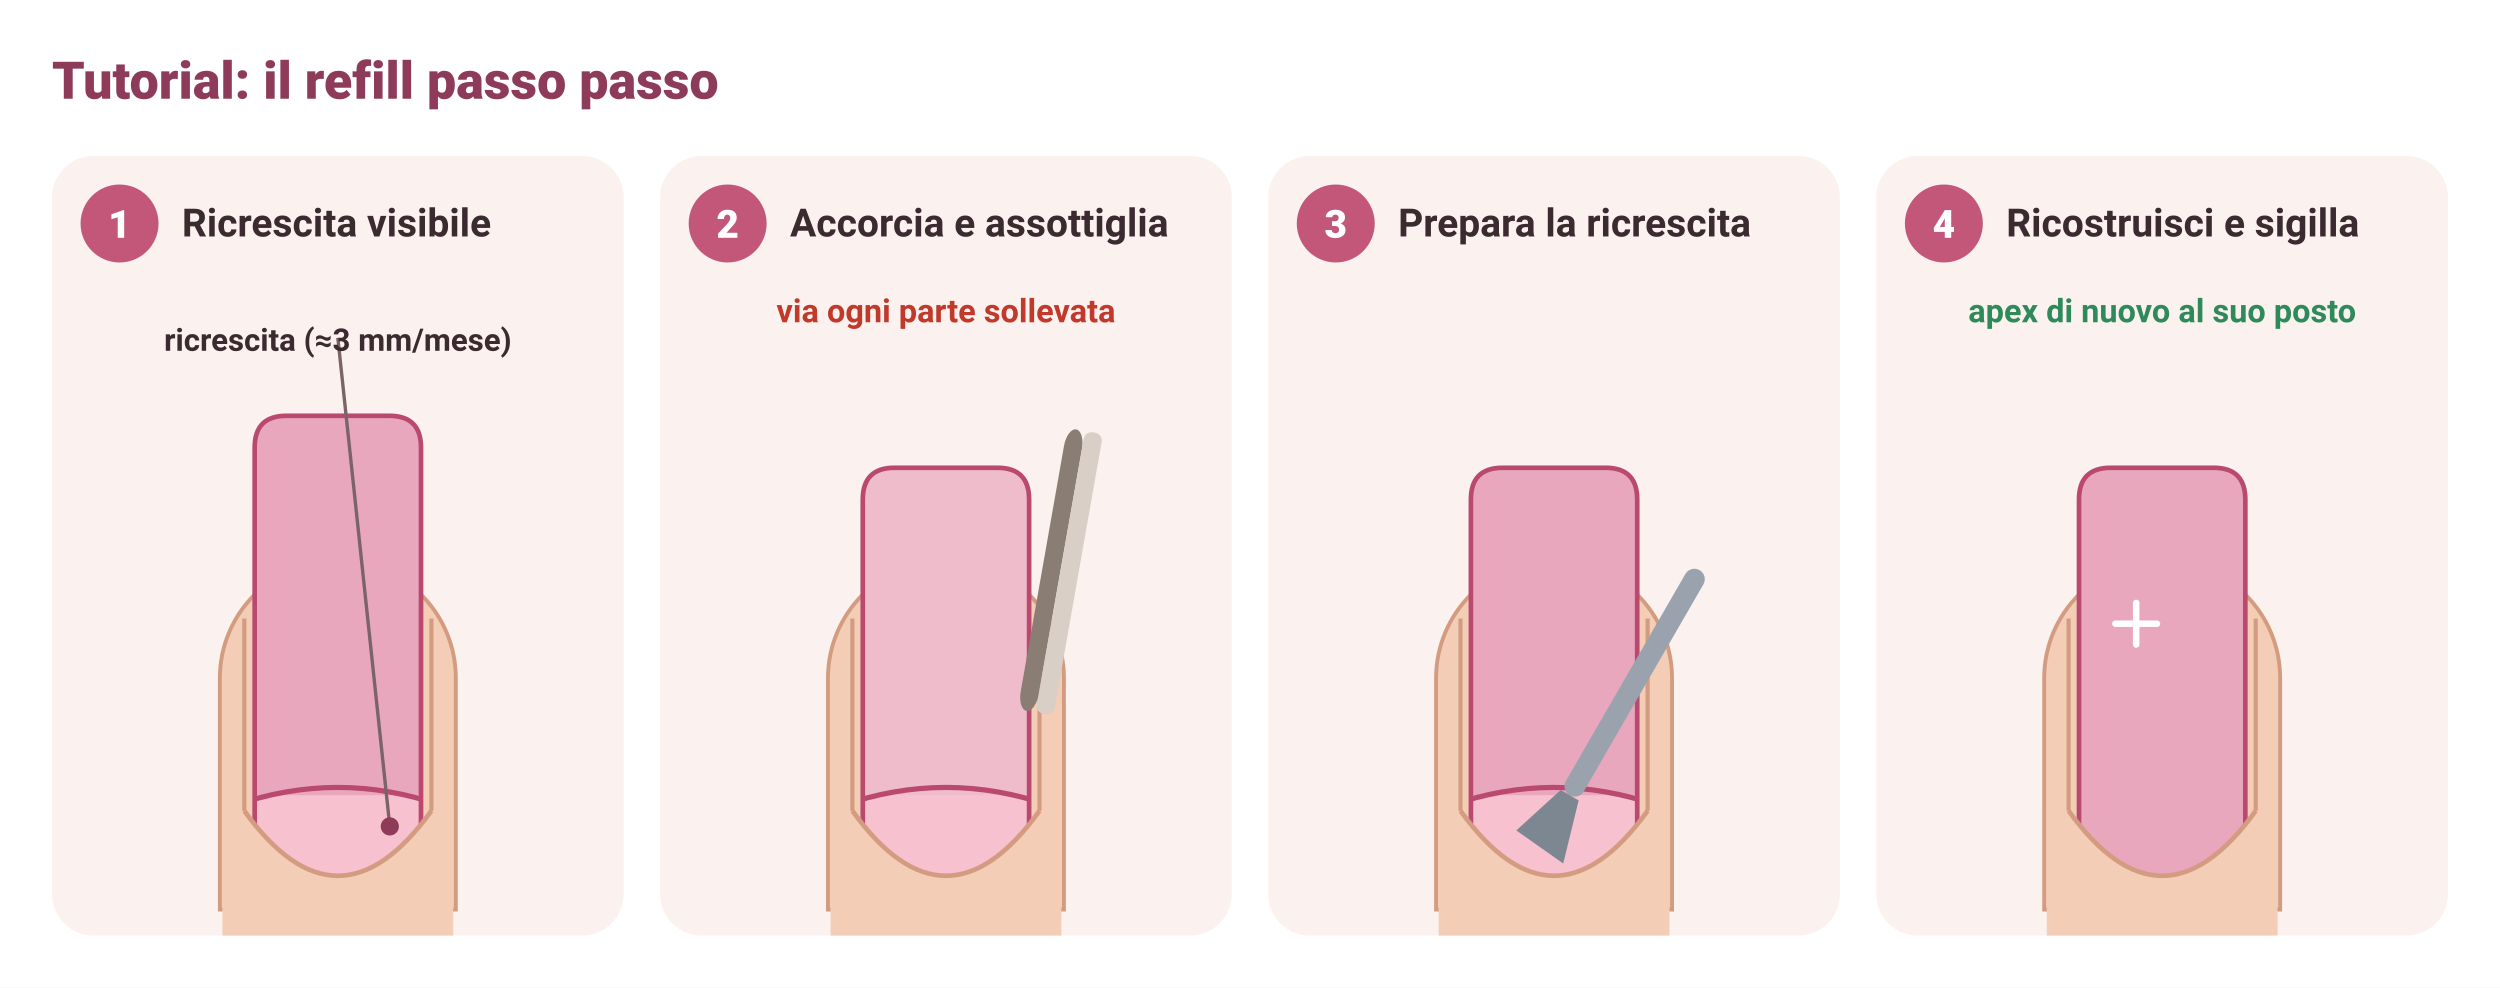
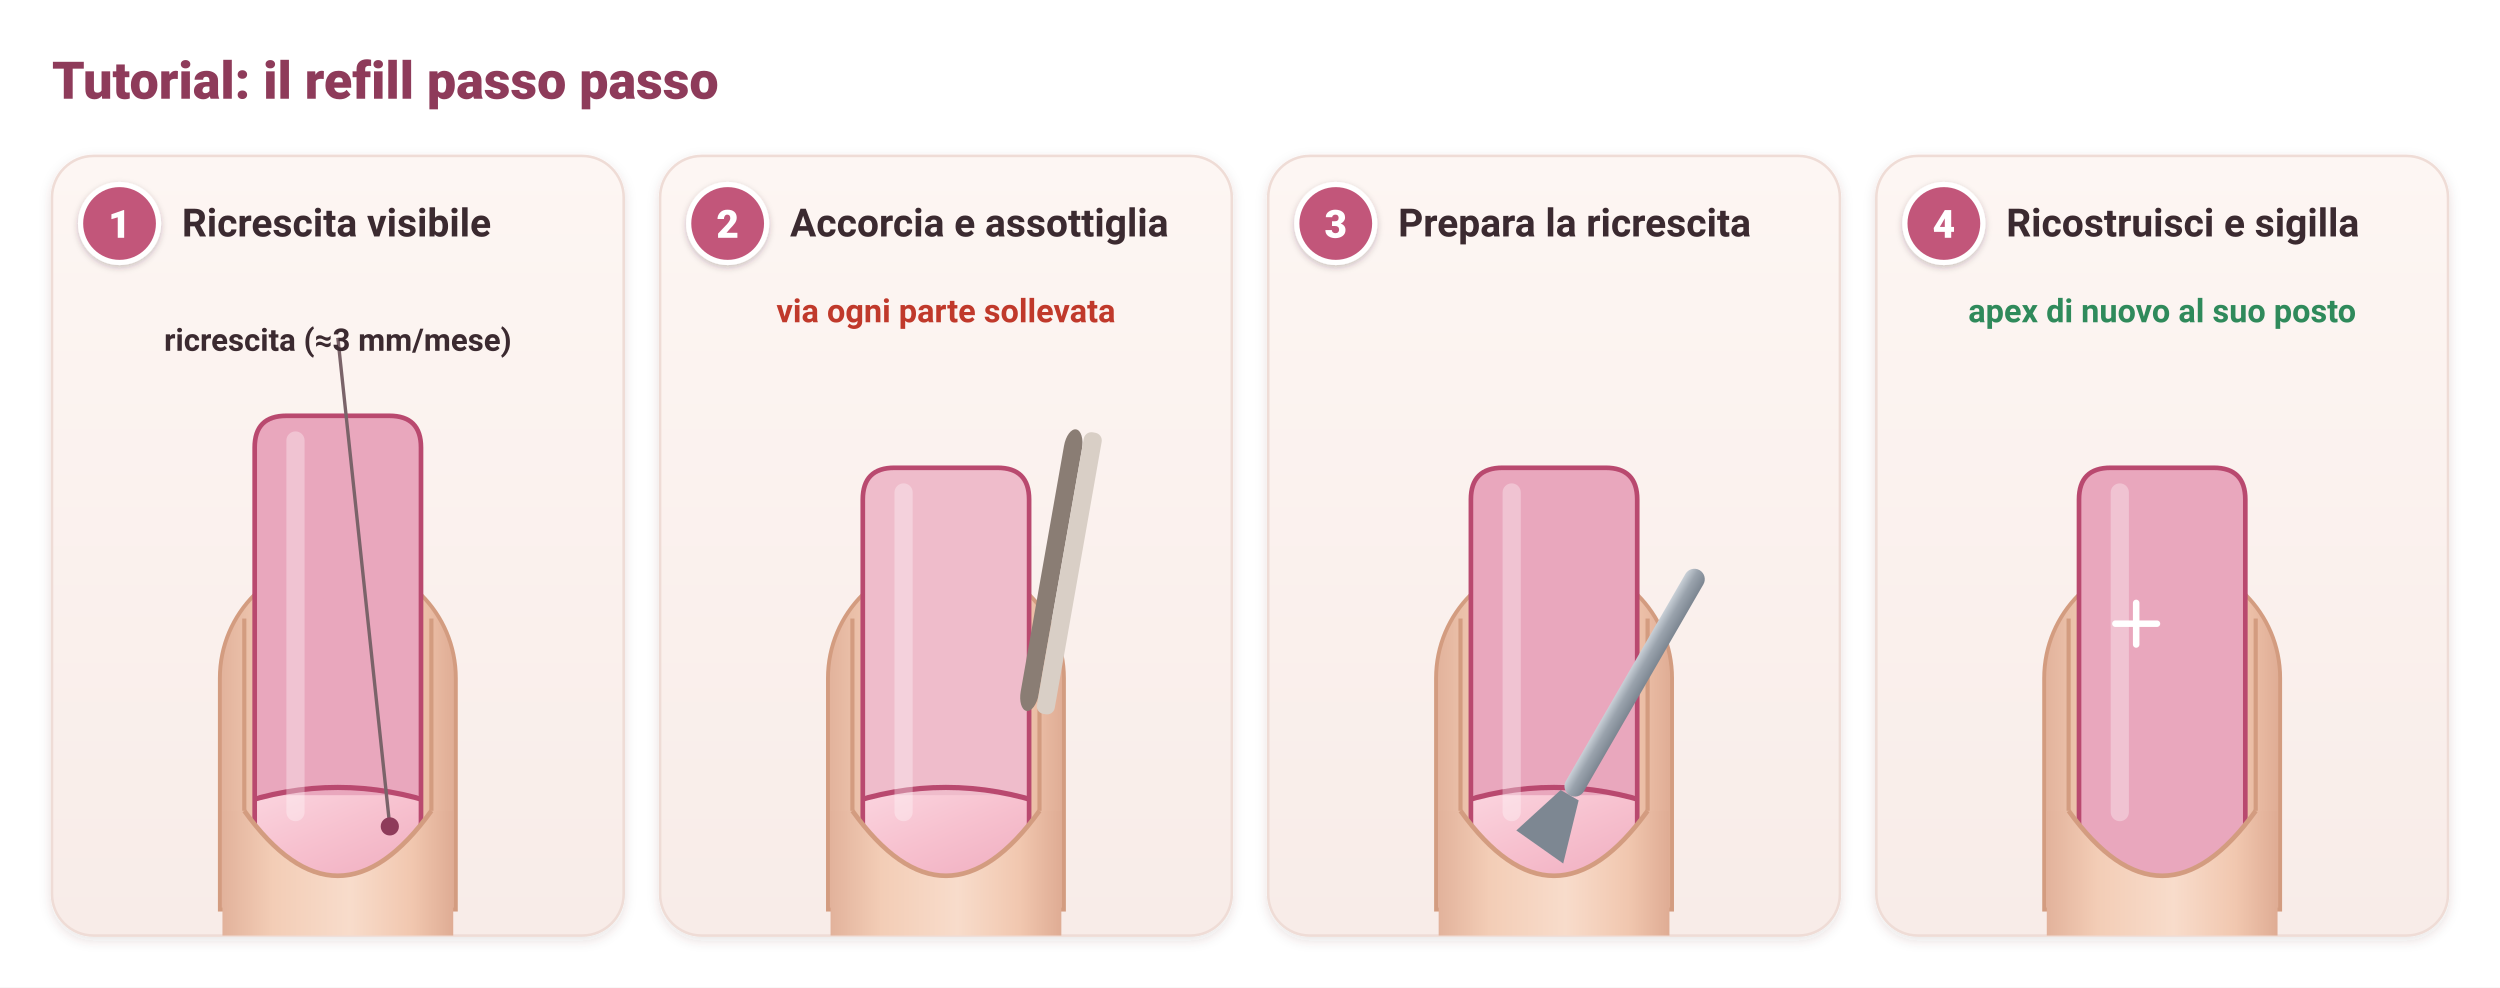
<svg xmlns="http://www.w3.org/2000/svg" viewBox="0 0 962 380" width="962" height="380" font-family="system-ui, -apple-system, 'Segoe UI', Roboto, Arial, sans-serif" role="img">
  <rect width="100%" height="100%" fill="#ffffff" />
+   <defs>
+     <linearGradient id="nxSkin" x1="0" y1="0" x2="1" y2="0">
+       <stop offset="0" stop-color="#e2b29b" />
+       <stop offset=".22" stop-color="#f3cdb6" />
+       <stop offset=".55" stop-color="#f8dccb" />
+       <stop offset=".82" stop-color="#f1c7af" />
+       <stop offset="1" stop-color="#dfac94" />
+     </linearGradient>
+     <linearGradient id="nxNail" x1="0" y1="0" x2="1" y2="1">
+       <stop offset="0" stop-color="#fbd6e0" />
+       <stop offset=".45" stop-color="#f7c1cf" />
+       <stop offset="1" stop-color="#eeaabd" />
+     </linearGradient>
+     <linearGradient id="nxMetal" x1="0" y1="0" x2="0" y2="1">
+       <stop offset="0" stop-color="#c9d0d7" />
+       <stop offset=".45" stop-color="#9aa3ad" />
+       <stop offset="1" stop-color="#7c8691" />
+     </linearGradient>
+     <linearGradient id="nxPanel" x1="0" y1="0" x2="0" y2="1">
+       <stop offset="0" stop-color="#fdf6f3" />
+       <stop offset="1" stop-color="#f8ece8" />
+     </linearGradient>
+     <filter id="nxSh" x="-5%" y="-5%" width="110%" height="115%">
+       <feDropShadow dx="0" dy="1.5" stdDeviation="2.2" flood-color="#5a2a3a" flood-opacity=".13" />
+     </filter>
+     <filter id="nxShS" x="-20%" y="-20%" width="140%" height="150%">
+       <feDropShadow dx="0" dy="1" stdDeviation="1.2" flood-color="#3b2a30" flood-opacity=".25" />
+     </filter>
+   </defs>
  <defs>
    <marker id="ar" viewBox="0 0 10 10" refX="8" refY="5" markerWidth="7" markerHeight="7" orient="auto-start-reverse">
      <path d="M0,0 L10,5 L0,10 z" fill="#8e3b5a" />
    </marker>
    <marker id="arw" viewBox="0 0 10 10" refX="8" refY="5" markerWidth="7" markerHeight="7" orient="auto-start-reverse">
      <path d="M0,0 L10,5 L0,10 z" fill="#7a6369" />
    </marker>
  </defs>
  <text x="20.0" y="38.0" font-size="20" text-anchor="start" font-weight="800" fill="#8e3b5a">Tutorial: il refill passo passo</text>
  <defs>
    <clipPath id="p108">
      <rect x="20" y="60" width="220" height="300" rx="16" />
    </clipPath>
  </defs>
-   <rect x="20" y="60" width="220" height="300" rx="16" fill="#fbf1ee" />
-   <circle cx="46" cy="86" r="15" fill="#c2577a" />
+   <rect x="20" y="60" width="220" height="300" rx="16" fill="url(#nxPanel)" stroke="#efdcd6" stroke-width="1" filter="url(#nxSh)" />
+   <circle cx="46" cy="86" r="15" fill="#c2577a" stroke="#fff" stroke-width="2" filter="url(#nxShS)" />
  <text x="46.0" y="91.5" font-size="15" text-anchor="middle" font-weight="800" fill="#fff">1</text>
  <text x="70.0" y="91.0" font-size="15" text-anchor="start" font-weight="700" fill="#3b2a30">Ricrescita visibile</text>
  <g clip-path="url(#p108)">
-     <path d="M84.6,350.0 L84.6,261.0 A45.4,45.4 0 0 1 175.4,261.0 L175.4,350.0 Z" fill="#f3cdb6" stroke="#d39c80" stroke-width="1.5" />
+     <path d="M84.6,350.0 L84.6,261.0 A45.4,45.4 0 0 1 175.4,261.0 L175.4,350.0 Z" fill="url(#nxSkin)" stroke="#d39c80" stroke-width="1.5" />
    <defs>
      <clipPath id="c109">
        <path d="M98.0,346.0 L162.0,346.0 L162.0,230.0 L162.0,172.2 Q162.0,160.0 149.8,160.0 L110.2,160.0 Q98.0,160.0 98.0,172.2 L98.0,230.0 Z" />
      </clipPath>
    </defs>
    <path d="M98.0,346.0 L162.0,346.0 L162.0,230.0 L162.0,172.2 Q162.0,160.0 149.8,160.0 L110.2,160.0 Q98.0,160.0 98.0,172.2 L98.0,230.0 Z" fill="#e9a7bd" />
    <path d="M92.0,240.0 Q130.0,220.0 168.0,240.0 L168.0,100.0 L92.0,100.0 Z" fill="#e9a7bd" clip-path="url(#c109)" />
-     <rect x="90" y="306" width="80" height="34" fill="#f7c1cf" clip-path="url(#c109)" />
+     <rect x="90" y="306" width="80" height="34" fill="url(#nxNail)" clip-path="url(#c109)" />
    <path d="M90,310 Q130,296 170,310" stroke="#b9496f" stroke-width="2" fill="none" clip-path="url(#c109)" />
+     <rect x="110.2" y="166.0" width="7.0" height="150.0" rx="3.5" fill="#fff" opacity=".32" clip-path="url(#c109)" />
    <path d="M98.0,346.0 L162.0,346.0 L162.0,230.0 L162.0,172.2 Q162.0,160.0 149.8,160.0 L110.2,160.0 Q98.0,160.0 98.0,172.2 L98.0,230.0 Z" fill="none" stroke="#b9496f" stroke-width="1.8" />
-     <path d="M85.6,312.0 L94.0,312.0 Q130.0,362.0 166.0,312.0 L174.4,312.0 L174.4,370.0 L85.6,370.0 Z" fill="#f3cdb6" />
+     <path d="M85.6,312.0 L94.0,312.0 Q130.0,362.0 166.0,312.0 L174.4,312.0 L174.4,370.0 L85.6,370.0 Z" fill="url(#nxSkin)" />
    <path d="M94.0,312.0 Q130.0,362.0 166.0,312.0" fill="none" stroke="#d39c80" stroke-width="1.8" />
    <path d="M94.0,312.0 L94.0,238.0" stroke="#d39c80" stroke-width="1.6" />
    <path d="M166.0,312.0 L166.0,238.0" stroke="#d39c80" stroke-width="1.6" />
    <line x1="150.0" y1="318.0" x2="130.0" y2="130.0" stroke="#7a6369" stroke-width="1.3" />
    <circle cx="150.0" cy="318.0" r="3.5" fill="#8e3b5a" />
    <text x="130.0" y="135.0" font-size="12" text-anchor="middle" font-weight="600" fill="#3b2a30">ricrescita (≈3 mm/mese)</text>
  </g>
  <defs>
    <clipPath id="p110">
      <rect x="254" y="60" width="220" height="300" rx="16" />
    </clipPath>
  </defs>
-   <rect x="254" y="60" width="220" height="300" rx="16" fill="#fbf1ee" />
-   <circle cx="280" cy="86" r="15" fill="#c2577a" />
+   <rect x="254" y="60" width="220" height="300" rx="16" fill="url(#nxPanel)" stroke="#efdcd6" stroke-width="1" filter="url(#nxSh)" />
+   <circle cx="280" cy="86" r="15" fill="#c2577a" stroke="#fff" stroke-width="2" filter="url(#nxShS)" />
  <text x="280.0" y="91.5" font-size="15" text-anchor="middle" font-weight="800" fill="#fff">2</text>
  <text x="304.0" y="91.0" font-size="15" text-anchor="start" font-weight="700" fill="#3b2a30">Accorcia e assottiglia</text>
  <g clip-path="url(#p110)">
-     <path d="M318.6,350.0 L318.6,261.0 A45.4,45.4 0 0 1 409.4,261.0 L409.4,350.0 Z" fill="#f3cdb6" stroke="#d39c80" stroke-width="1.5" />
+     <path d="M318.6,350.0 L318.6,261.0 A45.4,45.4 0 0 1 409.4,261.0 L409.4,350.0 Z" fill="url(#nxSkin)" stroke="#d39c80" stroke-width="1.5" />
    <defs>
      <clipPath id="c111">
        <path d="M332.0,346.0 L396.0,346.0 L396.0,230.0 L396.0,192.2 Q396.0,180.0 383.8,180.0 L344.2,180.0 Q332.0,180.0 332.0,192.2 L332.0,230.0 Z" />
      </clipPath>
    </defs>
    <path d="M332.0,346.0 L396.0,346.0 L396.0,230.0 L396.0,192.2 Q396.0,180.0 383.8,180.0 L344.2,180.0 Q332.0,180.0 332.0,192.2 L332.0,230.0 Z" fill="#efbccb" />
    <path d="M326.0,240.0 Q364.0,220.0 402.0,240.0 L402.0,120.0 L326.0,120.0 Z" fill="#efbccb" clip-path="url(#c111)" />
-     <rect x="324" y="306" width="80" height="34" fill="#f7c1cf" clip-path="url(#c111)" />
+     <rect x="324" y="306" width="80" height="34" fill="url(#nxNail)" clip-path="url(#c111)" />
    <path d="M324,310 Q364,296 404,310" stroke="#b9496f" stroke-width="2" fill="none" clip-path="url(#c111)" />
+     <rect x="344.2" y="186.0" width="7.0" height="130.0" rx="3.5" fill="#fff" opacity=".32" clip-path="url(#c111)" />
    <path d="M332.0,346.0 L396.0,346.0 L396.0,230.0 L396.0,192.2 Q396.0,180.0 383.8,180.0 L344.2,180.0 Q332.0,180.0 332.0,192.2 L332.0,230.0 Z" fill="none" stroke="#b9496f" stroke-width="1.8" />
-     <path d="M319.6,312.0 L328.0,312.0 Q364.0,362.0 400.0,312.0 L408.4,312.0 L408.4,370.0 L319.6,370.0 Z" fill="#f3cdb6" />
+     <path d="M319.6,312.0 L328.0,312.0 Q364.0,362.0 400.0,312.0 L408.4,312.0 L408.4,370.0 L319.6,370.0 Z" fill="url(#nxSkin)" />
    <path d="M328.0,312.0 Q364.0,362.0 400.0,312.0" fill="none" stroke="#d39c80" stroke-width="1.8" />
    <path d="M328.0,312.0 L328.0,238.0" stroke="#d39c80" stroke-width="1.6" />
    <path d="M400.0,312.0 L400.0,238.0" stroke="#d39c80" stroke-width="1.6" />
    <g transform="translate(408.0,220.0) rotate(-80.0)">
      <rect x="-55.0" y="-7.0" width="110" height="7" rx="7" fill="#8a7d74" />
      <rect x="-55.0" y="0.0" width="110" height="7" rx="3" fill="#d9cfc6" />
    </g>
    <text x="364.0" y="124.0" font-size="12.5" text-anchor="middle" font-weight="600" fill="#c0392b">via ogni parte sollevata</text>
  </g>
  <defs>
    <clipPath id="p112">
      <rect x="488" y="60" width="220" height="300" rx="16" />
    </clipPath>
  </defs>
-   <rect x="488" y="60" width="220" height="300" rx="16" fill="#fbf1ee" />
-   <circle cx="514" cy="86" r="15" fill="#c2577a" />
+   <rect x="488" y="60" width="220" height="300" rx="16" fill="url(#nxPanel)" stroke="#efdcd6" stroke-width="1" filter="url(#nxSh)" />
+   <circle cx="514" cy="86" r="15" fill="#c2577a" stroke="#fff" stroke-width="2" filter="url(#nxShS)" />
  <text x="514.0" y="91.5" font-size="15" text-anchor="middle" font-weight="800" fill="#fff">3</text>
  <text x="538.0" y="91.0" font-size="15" text-anchor="start" font-weight="700" fill="#3b2a30">Prepara la ricrescita</text>
  <g clip-path="url(#p112)">
-     <path d="M552.6,350.0 L552.6,261.0 A45.4,45.4 0 0 1 643.4,261.0 L643.4,350.0 Z" fill="#f3cdb6" stroke="#d39c80" stroke-width="1.5" />
+     <path d="M552.6,350.0 L552.6,261.0 A45.4,45.4 0 0 1 643.4,261.0 L643.4,350.0 Z" fill="url(#nxSkin)" stroke="#d39c80" stroke-width="1.5" />
    <defs>
      <clipPath id="c113">
        <path d="M566.0,346.0 L630.0,346.0 L630.0,230.0 L630.0,192.2 Q630.0,180.0 617.8,180.0 L578.2,180.0 Q566.0,180.0 566.0,192.2 L566.0,230.0 Z" />
      </clipPath>
    </defs>
    <path d="M566.0,346.0 L630.0,346.0 L630.0,230.0 L630.0,192.2 Q630.0,180.0 617.8,180.0 L578.2,180.0 Q566.0,180.0 566.0,192.2 L566.0,230.0 Z" fill="#e9a7bd" />
    <path d="M560.0,240.0 Q598.0,220.0 636.0,240.0 L636.0,120.0 L560.0,120.0 Z" fill="#e9a7bd" clip-path="url(#c113)" />
-     <rect x="558" y="306" width="80" height="34" fill="#f7c1cf" clip-path="url(#c113)" />
+     <rect x="558" y="306" width="80" height="34" fill="url(#nxNail)" clip-path="url(#c113)" />
    <path d="M558,310 Q598,296 638,310" stroke="#b9496f" stroke-width="2" fill="none" clip-path="url(#c113)" />
+     <rect x="578.2" y="186.0" width="7.0" height="130.0" rx="3.5" fill="#fff" opacity=".32" clip-path="url(#c113)" />
    <path d="M566.0,346.0 L630.0,346.0 L630.0,230.0 L630.0,192.2 Q630.0,180.0 617.8,180.0 L578.2,180.0 Q566.0,180.0 566.0,192.2 L566.0,230.0 Z" fill="none" stroke="#b9496f" stroke-width="1.8" />
-     <path d="M553.6,312.0 L562.0,312.0 Q598.0,362.0 634.0,312.0 L642.4,312.0 L642.4,370.0 L553.6,370.0 Z" fill="#f3cdb6" />
+     <path d="M553.6,312.0 L562.0,312.0 Q598.0,362.0 634.0,312.0 L642.4,312.0 L642.4,370.0 L553.6,370.0 Z" fill="url(#nxSkin)" />
    <path d="M562.0,312.0 Q598.0,362.0 634.0,312.0" fill="none" stroke="#d39c80" stroke-width="1.8" />
    <path d="M562.0,312.0 L562.0,238.0" stroke="#d39c80" stroke-width="1.6" />
    <path d="M634.0,312.0 L634.0,238.0" stroke="#d39c80" stroke-width="1.6" />
    <g transform="translate(604.0,306.0) rotate(-60.0)">
-       <rect x="0" y="-4" width="100" height="8" rx="4" fill="#9aa3ad" />
+       <rect x="0" y="-4" width="100" height="8" rx="4" fill="url(#nxMetal)" />
      <path d="M0,-4 L-22,-11 L-24,11 L0,4 Z" fill="#7d8792" />
    </g>
  </g>
  <defs>
    <clipPath id="p114">
      <rect x="722" y="60" width="220" height="300" rx="16" />
    </clipPath>
  </defs>
-   <rect x="722" y="60" width="220" height="300" rx="16" fill="#fbf1ee" />
-   <circle cx="748" cy="86" r="15" fill="#c2577a" />
+   <rect x="722" y="60" width="220" height="300" rx="16" fill="url(#nxPanel)" stroke="#efdcd6" stroke-width="1" filter="url(#nxSh)" />
+   <circle cx="748" cy="86" r="15" fill="#c2577a" stroke="#fff" stroke-width="2" filter="url(#nxShS)" />
  <text x="748.0" y="91.5" font-size="15" text-anchor="middle" font-weight="800" fill="#fff">4</text>
  <text x="772.0" y="91.0" font-size="15" text-anchor="start" font-weight="700" fill="#3b2a30">Ricostruisci e sigilla</text>
  <g clip-path="url(#p114)">
-     <path d="M786.6,350.0 L786.6,261.0 A45.4,45.4 0 0 1 877.4,261.0 L877.4,350.0 Z" fill="#f3cdb6" stroke="#d39c80" stroke-width="1.5" />
+     <path d="M786.6,350.0 L786.6,261.0 A45.4,45.4 0 0 1 877.4,261.0 L877.4,350.0 Z" fill="url(#nxSkin)" stroke="#d39c80" stroke-width="1.5" />
    <defs>
      <clipPath id="c115">
        <path d="M800.0,346.0 L864.0,346.0 L864.0,230.0 L864.0,192.2 Q864.0,180.0 851.8,180.0 L812.2,180.0 Q800.0,180.0 800.0,192.2 L800.0,230.0 Z" />
      </clipPath>
    </defs>
    <path d="M800.0,346.0 L864.0,346.0 L864.0,230.0 L864.0,192.2 Q864.0,180.0 851.8,180.0 L812.2,180.0 Q800.0,180.0 800.0,192.2 L800.0,230.0 Z" fill="#e9a7bd" />
    <path d="M794.0,240.0 Q832.0,220.0 870.0,240.0 L870.0,120.0 L794.0,120.0 Z" fill="#e9a7bd" clip-path="url(#c115)" />
+     <rect x="812.2" y="186.0" width="7.0" height="130.0" rx="3.5" fill="#fff" opacity=".32" clip-path="url(#c115)" />
    <path d="M800.0,346.0 L864.0,346.0 L864.0,230.0 L864.0,192.2 Q864.0,180.0 851.8,180.0 L812.2,180.0 Q800.0,180.0 800.0,192.2 L800.0,230.0 Z" fill="none" stroke="#b9496f" stroke-width="1.8" />
-     <path d="M787.6,312.0 L796.0,312.0 Q832.0,362.0 868.0,312.0 L876.4,312.0 L876.4,370.0 L787.6,370.0 Z" fill="#f3cdb6" />
+     <path d="M787.6,312.0 L796.0,312.0 Q832.0,362.0 868.0,312.0 L876.4,312.0 L876.4,370.0 L787.6,370.0 Z" fill="url(#nxSkin)" />
    <path d="M796.0,312.0 Q832.0,362.0 868.0,312.0" fill="none" stroke="#d39c80" stroke-width="1.8" />
    <path d="M796.0,312.0 L796.0,238.0" stroke="#d39c80" stroke-width="1.6" />
    <path d="M868.0,312.0 L868.0,238.0" stroke="#d39c80" stroke-width="1.6" />
    <path d="M814.0,240.0 L830.0,240.0 M822.0,232.0 L822.0,248.0" stroke="#fff" stroke-width="2.5" stroke-linecap="round" />
    <text x="832.0" y="124.0" font-size="12.5" text-anchor="middle" font-weight="600" fill="#2f8a5b">apex di nuovo al suo posto</text>
  </g>
</svg>
